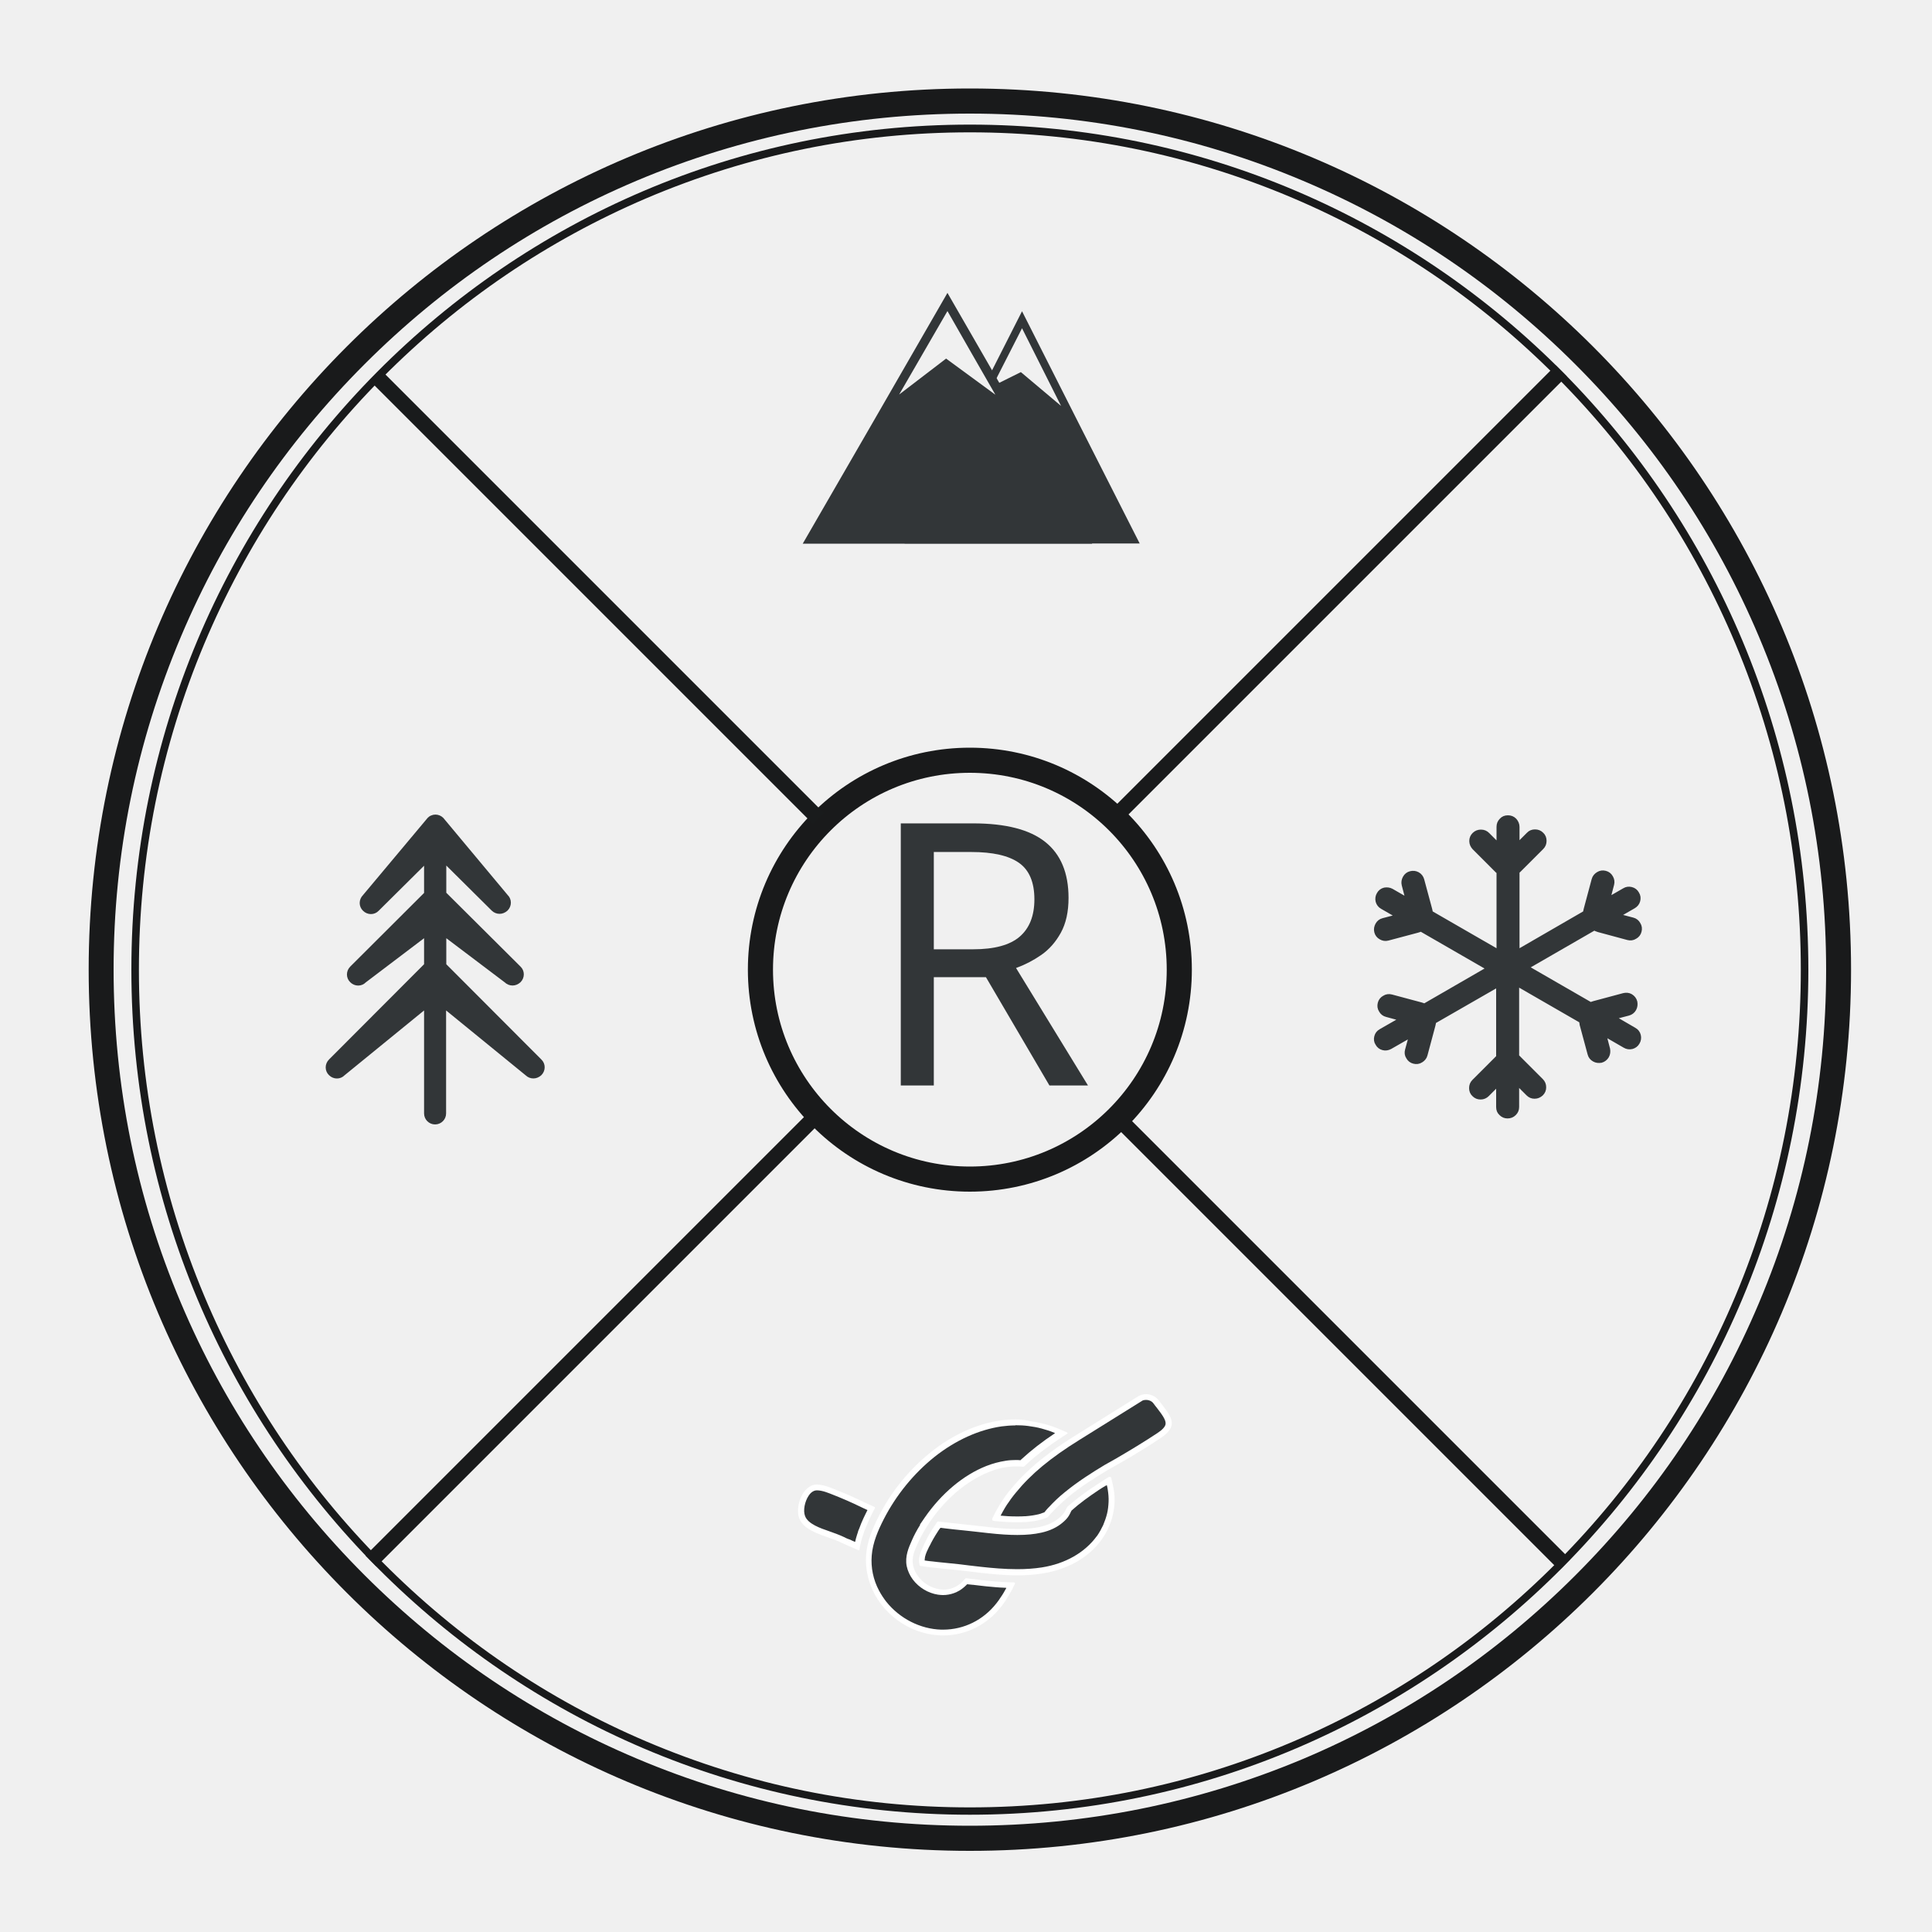
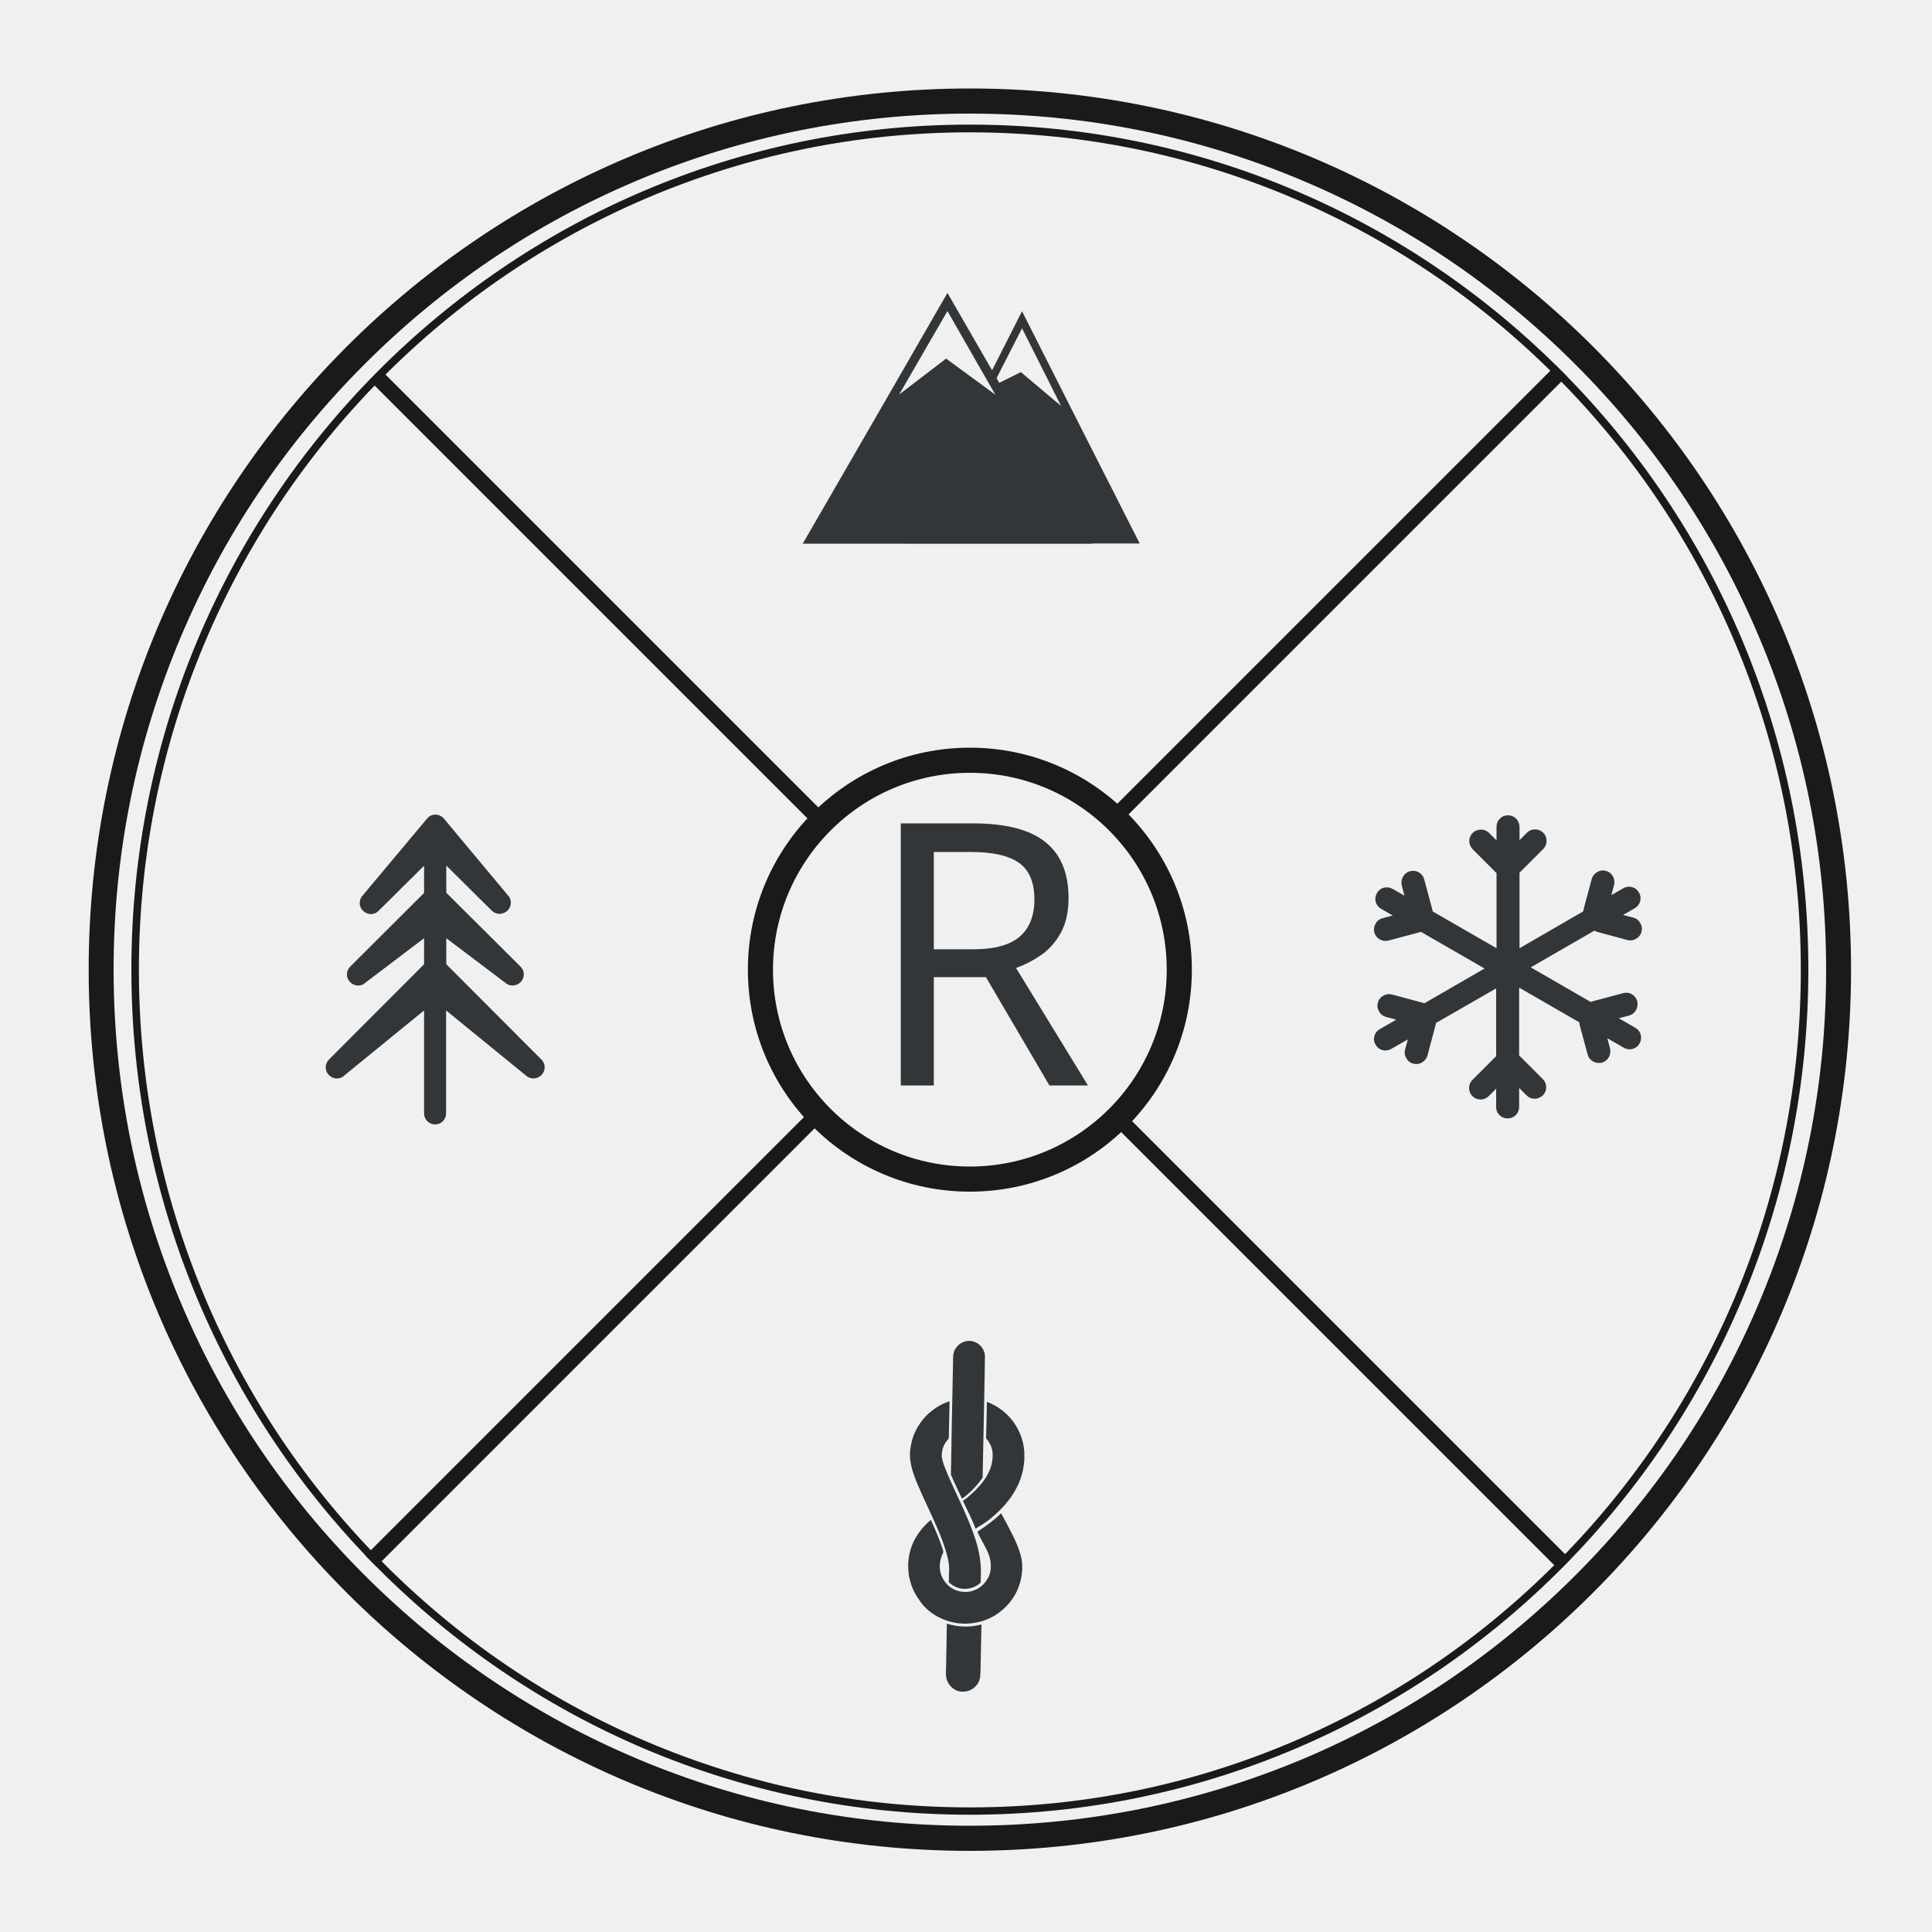
- <svg xmlns="http://www.w3.org/2000/svg" version="1.1" id="Layer_1" x="0px" y="0px" viewBox="450 -450 1000 1000" style="enable-background:new 450 -450 1000 1000;" xml:space="preserve">
+ <svg xmlns="http://www.w3.org/2000/svg" version="1.1" id="Layer_1" x="0px" y="0px" viewBox="0 0 1000 1000" style="enable-background:new 0 0 1000 1000;" xml:space="preserve">
  <style type="text/css">
	.st0{display:none;}
	.st1{display:inline;fill:#00AEEF;}
	.st2{fill:#191A1B;}
	.st3{fill:none;stroke:#191A1B;stroke-width:13;stroke-miterlimit:10;}
	.st4{fill:none;stroke:#191B1C;stroke-width:8;stroke-miterlimit:10;}
	.st5{fill:none;stroke:#191A1B;stroke-width:8;stroke-miterlimit:10;}
	.st6{fill:#323638;}
	.st7{fill:#323638;stroke:#323638;stroke-width:3;stroke-miterlimit:10;}
	.st8{fill:#323638;stroke:#323638;stroke-width:2;stroke-miterlimit:10;}
	.st9{font-family:'IndieFlower';}
	.st10{font-size:190px;}
- 	.st11{fill:#FFFFFF;}
</style>
  <g id="color" class="st0">
-     <path class="st1" d="M952-381.2c58.5,0,115.2,11.4,168.6,34c51.6,21.8,97.9,53,137.7,92.8c39.8,39.8,71,86.1,92.8,137.7   c22.6,53.4,34,110.1,34,168.6s-11.4,115.2-34,168.6c-21.8,51.6-53,97.9-92.8,137.7c-39.8,39.8-86.1,71-137.7,92.8   c-53.4,22.6-110.1,34-168.6,34c-58.5,0-115.2-11.4-168.6-34c-51.6-21.8-97.9-53-137.7-92.8c-39.8-39.8-71-86.1-92.8-137.7   c-22.6-53.4-34-110.1-34-168.6s11.4-115.2,34-168.6c21.8-51.6,53-97.9,92.8-137.7c39.8-39.8,86.1-71,137.7-92.8   C836.8-369.8,893.6-381.2,952-381.2 M952-404.2c-251.9,0-456.1,204.2-456.1,456.1S700.1,508,952,508s456.1-204.2,456.1-456.1   S1204-404.2,952-404.2L952-404.2z" />
+     <path class="st1" d="M502,68.8c58.5,0,115.2,11.4,168.6,34c51.6,21.8,97.9,53,137.7,92.8c39.8,39.8,71,86.1,92.8,137.7   c22.6,53.4,34,110.1,34,168.6s-11.4,115.2-34,168.6c-21.8,51.6-53,97.9-92.8,137.7c-39.8,39.8-86.1,71-137.7,92.8   c-53.4,22.6-110.1,34-168.6,34s-115.2-11.4-168.6-34c-51.6-21.8-97.9-53-137.7-92.8c-39.8-39.8-71-86.1-92.8-137.7   c-22.6-53.4-34-110.1-34-168.6s11.4-115.2,34-168.6c21.8-51.6,53-97.9,92.8-137.7c39.8-39.8,86.1-71,137.7-92.8   C386.8,80.2,443.6,68.8,502,68.8 M502,45.8C250.1,45.8,45.9,250,45.9,501.9S250.1,958,502,958s456.1-204.2,456.1-456.1   S754,45.8,502,45.8L502,45.8z" />
  </g>
  <g>
-     <path class="st2" d="M952-381.5c58,0,114.3,11.5,167.4,34.1c51.2,21.8,97.2,53.1,136.7,92.9s70.5,86.1,92.2,137.8   c22.4,53.4,33.8,110.2,33.8,168.7s-11.4,115.3-33.8,168.7c-21.7,51.6-52.7,98-92.2,137.8s-85.5,71-136.7,92.9   c-53,22.6-109.3,34.1-167.4,34.1c-58.1,0-114.3-11.5-167.4-34.1c-51.2-21.8-97.2-53.1-136.7-92.9c-39.5-39.8-70.5-86.1-92.2-137.8   c-22.4-53.4-33.8-110.2-33.8-168.7s11.4-115.3,33.8-168.7c21.7-51.6,52.7-98,92.2-137.8s85.5-71,136.7-92.9   C837.7-370,894-381.5,952-381.5 M952-385.5c-239.7,0-434,195.8-434,437.4s194.3,437.4,434,437.4s434-195.8,434-437.4   S1191.7-385.5,952-385.5L952-385.5z" />
+     <path class="st2" d="M502,68.5c58,0,114.3,11.5,167.4,34.1c51.2,21.8,97.2,53.1,136.7,92.9c39.5,39.8,70.5,86.1,92.2,137.8   c22.4,53.4,33.8,110.2,33.8,168.7c0,58.5-11.4,115.3-33.8,168.7c-21.7,51.6-52.7,98-92.2,137.8c-39.5,39.8-85.5,71-136.7,92.9   c-53,22.6-109.3,34.1-167.4,34.1s-114.3-11.5-167.4-34.1c-51.2-21.8-97.2-53.1-136.7-92.9c-39.5-39.8-70.5-86.1-92.2-137.8   c-22.4-53.4-33.8-110.2-33.8-168.7c0-58.5,11.4-115.3,33.8-168.7c21.7-51.6,52.7-98,92.2-137.8c39.5-39.8,85.5-71,136.7-92.9   C387.7,80,444,68.5,502,68.5 M502,64.5c-239.7,0-434,195.8-434,437.4s194.3,437.4,434,437.4s434-195.8,434-437.4   S741.7,64.5,502,64.5L502,64.5z" />
  </g>
-   <circle class="st3" cx="952" cy="51.9" r="108.4" />
-   <line class="st4" x1="645.8" y1="-254.2" x2="873.5" y2="-26.5" />
-   <line class="st5" x1="1258.1" y1="-258.1" x2="1028.3" y2="-28.3" />
-   <line class="st5" x1="642" y1="358" x2="871.1" y2="128.9" />
-   <line class="st5" x1="1259.9" y1="359.9" x2="1028.9" y2="128.9" />
+   <circle class="st3" cx="502" cy="501.9" r="108.4" />
+   <line class="st4" x1="195.8" y1="195.8" x2="423.5" y2="423.5" />
+   <line class="st5" x1="808.1" y1="191.9" x2="578.3" y2="421.7" />
+   <line class="st5" x1="192" y1="808" x2="421.1" y2="578.9" />
+   <line class="st5" x1="809.9" y1="809.9" x2="578.9" y2="578.9" />
  <g>
    <g>
      <g>
-         <path class="st6" d="M1009.4-228.8L979-288.9l-17.6,34.7l5.4,10.4l-8-5.2l-10.2,20.2l-30.4,60.1H979h60.9L1009.4-228.8z      M978.4-257.4l-14.7,7.3l5.1-10l10.2-20l10.1,20.1l10.1,20.1L978.4-257.4z" />
+         <path class="st6" d="M559.4,221.2L529,161.1l-17.6,34.7l5.4,10.4l-8-5.2l-10.2,20.2l-30.4,60.1H529h60.9L559.4,221.2z      M528.4,192.6l-14.7,7.3l5.1-10l10.2-20l10.1,20.1l10.1,20.1L528.4,192.6z" />
      </g>
    </g>
    <g>
      <g>
-         <path class="st6" d="M977.8-233.5l-37.4-64.9L903-233.5l-37.5,64.9h74.9h74.9L977.8-233.5z M939.7-264.4l-24.3,18.6l12.5-21.6     l12.5-21.6l12.4,21.7l12.4,21.6L939.7-264.4z" />
+         <path class="st6" d="M527.8,216.5l-37.4-64.9L453,216.5l-37.5,64.9h74.9h74.9L527.8,216.5z M489.7,185.6l-24.3,18.6l12.5-21.6     l12.5-21.6l12.4,21.7l12.4,21.6L489.7,185.6z" />
      </g>
    </g>
  </g>
-   <path class="st7" d="M1277.5,31l15.2,4.1c1.2,0.3,2.3,0.2,3.4-0.5c1.1-0.6,1.8-1.5,2.1-2.7c0.3-1.2,0.2-2.3-0.5-3.4  c-0.6-1.1-1.5-1.8-2.7-2.1l-8.8-2.3l9.2-5.3c1-0.6,1.8-1.5,2.1-2.7s0.2-2.3-0.5-3.4c-0.6-1.1-1.5-1.8-2.7-2.1  c-1.2-0.3-2.3-0.2-3.4,0.5l-9.2,5.3l2.3-8.8c0.3-1.1,0.1-2.3-0.5-3.3c-0.6-1.1-1.5-1.8-2.7-2.1c-1.2-0.3-2.3-0.2-3.4,0.5  c-1,0.6-1.8,1.5-2.1,2.7l-4.1,15.3c-0.2,0.7-0.3,1.4-0.4,2L1235,43.4V1c0.5-0.4,1-0.9,1.5-1.4l11.2-11.2c0.9-0.9,1.3-1.9,1.3-3.2  c0-1.2-0.4-2.3-1.3-3.1c-0.9-0.9-1.9-1.3-3.2-1.3c-1.2,0-2.3,0.4-3.1,1.3l-6.4,6.4V-22c0-1.2-0.5-2.3-1.3-3.2  c-0.9-0.9-1.9-1.3-3.2-1.3c-1.3,0-2.3,0.4-3.1,1.3c-0.9,0.9-1.3,1.9-1.3,3.2v10.6l-6.4-6.4c-0.9-0.9-1.9-1.3-3.2-1.3  c-1.2,0-2.3,0.4-3.2,1.3s-1.3,1.9-1.3,3.1c0,1.3,0.5,2.3,1.3,3.2l11.2,11.2c0.5,0.6,1,1,1.6,1.4v42.3l-35.9-20.7  c-0.1-0.6-0.2-1.3-0.4-2l-4.1-15.2c-0.3-1.1-1-2.1-2.1-2.7c-1.1-0.6-2.2-0.7-3.4-0.4c-1.2,0.3-2.1,1-2.7,2.1s-0.8,2.2-0.5,3.4  l2.3,8.8l-9.2-5.3c-1.1-0.6-2.2-0.7-3.4-0.5c-1.2,0.3-2.1,1-2.7,2.1c-0.6,1-0.8,2.2-0.5,3.4c0.3,1.1,1,2.1,2.1,2.7l9.2,5.3l-8.8,2.3  c-1.2,0.3-2.1,1-2.7,2.1c-0.6,1.1-0.8,2.2-0.5,3.4c0.3,1.2,1,2.1,2.1,2.7c1,0.6,2.2,0.8,3.3,0.5l15.4-4.1c0.7-0.2,1.3-0.4,1.9-0.7  l35.9,20.7L1187.3,71c-0.6-0.3-1.2-0.5-1.9-0.7l-15.3-4.1c-1.2-0.3-2.3-0.2-3.4,0.5c-1.1,0.6-1.8,1.5-2.1,2.7s-0.2,2.3,0.5,3.4  c0.6,1.1,1.5,1.8,2.7,2.1l8.8,2.4l-11.7,6.7c-1.1,0.6-1.8,1.5-2.1,2.7c-0.3,1.1-0.2,2.3,0.5,3.3c0.6,1.1,1.5,1.8,2.7,2.1  c1.1,0.3,2.3,0.1,3.4-0.5l11.7-6.7l-2.4,8.8c-0.3,1.1-0.2,2.3,0.5,3.3c0.6,1.1,1.5,1.8,2.7,2.1s2.3,0.2,3.4-0.5  c1-0.6,1.8-1.5,2.1-2.7l4.1-15.3c0.2-0.7,0.3-1.4,0.3-2l34.1-19.6v38.4c-0.5,0.4-1,0.8-1.5,1.4l-11.2,11.2c-0.9,0.9-1.3,1.9-1.3,3.2  c0,1.2,0.4,2.3,1.3,3.1c0.9,0.9,1.9,1.3,3.2,1.3c1.2,0,2.3-0.5,3.1-1.3l6.4-6.4V123c0,1.3,0.4,2.3,1.3,3.1c0.9,0.9,1.9,1.3,3.1,1.3  s2.3-0.4,3.2-1.3c0.9-0.9,1.3-1.9,1.3-3.1v-13.5l6.4,6.4c0.9,0.9,1.9,1.3,3.1,1.3c1.3,0,2.3-0.5,3.2-1.3c0.9-0.9,1.3-1.9,1.3-3.1  c0-1.3-0.4-2.3-1.3-3.2l-11.2-11.2c-0.5-0.6-1-1-1.5-1.4V58.6l34,19.6c0.1,0.6,0.2,1.3,0.3,1.9v0.1l4.1,15.2c0.3,1.2,1,2.1,2.1,2.7  c1,0.6,2.2,0.7,3.4,0.5c1.1-0.3,2.1-1.1,2.7-2.1c0.6-1.1,0.7-2.2,0.5-3.4l-2.3-8.8l11.6,6.7c1,0.6,2.2,0.8,3.4,0.5  c1.1-0.3,2.1-1,2.7-2.1c0.6-1,0.8-2.2,0.5-3.4s-1-2.1-2.1-2.7l-11.7-6.8l8.8-2.3c1.1-0.3,2.1-1,2.7-2.1c0.6-1.1,0.7-2.2,0.5-3.4  c-0.3-1.2-1-2.1-2.1-2.8c-1-0.6-2.2-0.7-3.4-0.4l-15.3,4.1c-0.7,0.2-1.3,0.4-1.9,0.7l-34-19.6l35.9-20.7  C1276.1,30.5,1276.7,30.8,1277.5,31z" />
-   <path class="st8" d="M711.9,57.7c0.9,0.9,2.1,1.4,3.4,1.4c1.2,0,2.4-0.5,3.4-1.4c1.9-1.9,1.9-4.9,0-6.7L680,12.5V-4.4l25.2,25  c0.9,0.9,2.1,1.4,3.4,1.4c1.2,0,2.4-0.5,3.4-1.4c1.9-1.9,1.9-4.9,0-6.7L678.7-26c-0.4-0.4-1-0.8-1.5-1c-1.2-0.5-2.5-0.5-3.6,0  c-0.6,0.2-1.1,0.6-1.5,1l-33.5,40c-1.9,1.9-1.9,4.9,0,6.7c1.9,1.9,4.9,1.9,6.7,0l25.2-25v16.9L632,51c-1.9,1.9-1.9,4.9,0,6.7  c1.9,1.9,4.9,1.9,6.7,0l31.8-24.1v15.9L621,99.1c-1.9,1.9-1.9,4.9,0,6.7c1.9,1.9,4.9,1.9,6.7,0l42.8-34.9v55.4  c0,2.6,2.1,4.7,4.7,4.7c2.6,0,4.7-2.1,4.7-4.7V70.9l42.8,34.9c0.9,0.9,2.1,1.4,3.4,1.4c1.2,0,2.4-0.5,3.4-1.4c1.9-1.9,1.9-4.9,0-6.7  L680,49.5V33.6L711.9,57.7z" />
-   <g>
-     <path class="st2" d="M952-391.2c59.8,0,117.9,11.7,172.5,34.8c52.8,22.3,100.2,54.3,140.9,95s72.7,88.1,95,140.9   c23.1,54.6,34.8,112.7,34.8,172.5s-11.7,117.9-34.8,172.5c-22.3,52.8-54.3,100.2-95,140.9s-88.1,72.7-140.9,95   C1069.9,483.3,1011.9,495,952,495s-117.9-11.7-172.5-34.8c-52.8-22.3-100.2-54.3-140.9-95c-40.7-40.7-72.7-88.1-95-140.9   c-23.1-54.6-34.8-112.7-34.8-172.5S520.6-66,543.7-120.6c22.3-52.8,54.3-100.2,95-140.9s88.1-72.7,140.9-95   C834.2-379.5,892.2-391.2,952-391.2 M952-404.2c-251.9,0-456.1,204.2-456.1,456.1S700.1,508,952,508s456.1-204.2,456.1-456.1   S1204-404.2,952-404.2L952-404.2z" />
-   </g>
-   <text transform="matrix(1 0 0 1 897.8077 111.8374)" class="st6 st9 st10">R</text>
+   <path class="st7" d="M827.5,481l15.2,4.1c1.2,0.3,2.3,0.2,3.4-0.5c1.1-0.6,1.8-1.5,2.1-2.7c0.3-1.2,0.2-2.3-0.5-3.4  c-0.6-1.1-1.5-1.8-2.7-2.1l-8.8-2.3l9.2-5.3c1-0.6,1.8-1.5,2.1-2.7c0.3-1.2,0.2-2.3-0.5-3.4c-0.6-1.1-1.5-1.8-2.7-2.1  c-1.2-0.3-2.3-0.2-3.4,0.5l-9.2,5.3l2.3-8.8c0.3-1.1,0.1-2.3-0.5-3.3c-0.6-1.1-1.5-1.8-2.7-2.1c-1.2-0.3-2.3-0.2-3.4,0.5  c-1,0.6-1.8,1.5-2.1,2.7l-4.1,15.3c-0.2,0.7-0.3,1.4-0.4,2l-35.8,20.7V451c0.5-0.4,1-0.9,1.5-1.4l11.2-11.2c0.9-0.9,1.3-1.9,1.3-3.2  c0-1.2-0.4-2.3-1.3-3.1c-0.9-0.9-1.9-1.3-3.2-1.3c-1.2,0-2.3,0.4-3.1,1.3l-6.4,6.4V428c0-1.2-0.5-2.3-1.3-3.2  c-0.9-0.9-1.9-1.3-3.2-1.3c-1.3,0-2.3,0.4-3.1,1.3c-0.9,0.9-1.3,1.9-1.3,3.2v10.6l-6.4-6.4c-0.9-0.9-1.9-1.3-3.2-1.3  c-1.2,0-2.3,0.4-3.2,1.3c-0.9,0.9-1.3,1.9-1.3,3.1c0,1.3,0.5,2.3,1.3,3.2l11.2,11.2c0.5,0.6,1,1,1.6,1.4v42.3l-35.9-20.7  c-0.1-0.6-0.2-1.3-0.4-2l-4.1-15.2c-0.3-1.1-1-2.1-2.1-2.7c-1.1-0.6-2.2-0.7-3.4-0.4c-1.2,0.3-2.1,1-2.7,2.1  c-0.6,1.1-0.8,2.2-0.5,3.4l2.3,8.8l-9.2-5.3c-1.1-0.6-2.2-0.7-3.4-0.5c-1.2,0.3-2.1,1-2.7,2.1c-0.6,1-0.8,2.2-0.5,3.4  c0.3,1.1,1,2.1,2.1,2.7l9.2,5.3l-8.8,2.3c-1.2,0.3-2.1,1-2.7,2.1c-0.6,1.1-0.8,2.2-0.5,3.4c0.3,1.2,1,2.1,2.1,2.7  c1,0.6,2.2,0.8,3.3,0.5l15.4-4.1c0.7-0.2,1.3-0.4,1.9-0.7l35.9,20.7l-34.1,19.7c-0.6-0.3-1.2-0.5-1.9-0.7l-15.3-4.1  c-1.2-0.3-2.3-0.2-3.4,0.5c-1.1,0.6-1.8,1.5-2.1,2.7c-0.3,1.2-0.2,2.3,0.5,3.4c0.6,1.1,1.5,1.8,2.7,2.1l8.8,2.4l-11.7,6.7  c-1.1,0.6-1.8,1.5-2.1,2.7c-0.3,1.1-0.2,2.3,0.5,3.3c0.6,1.1,1.5,1.8,2.7,2.1c1.1,0.3,2.3,0.1,3.4-0.5l11.7-6.7l-2.4,8.8  c-0.3,1.1-0.2,2.3,0.5,3.3c0.6,1.1,1.5,1.8,2.7,2.1c1.2,0.3,2.3,0.2,3.4-0.5c1-0.6,1.8-1.5,2.1-2.7l4.1-15.3c0.2-0.7,0.3-1.4,0.3-2  l34.1-19.6v38.4c-0.5,0.4-1,0.8-1.5,1.4l-11.2,11.2c-0.9,0.9-1.3,1.9-1.3,3.2c0,1.2,0.4,2.3,1.3,3.1c0.9,0.9,1.9,1.3,3.2,1.3  c1.2,0,2.3-0.5,3.1-1.3l6.4-6.4V573c0,1.3,0.4,2.3,1.3,3.1c0.9,0.9,1.9,1.3,3.1,1.3c1.2,0,2.3-0.4,3.2-1.3c0.9-0.9,1.3-1.9,1.3-3.1  v-13.5l6.4,6.4c0.9,0.9,1.9,1.3,3.1,1.3c1.3,0,2.3-0.5,3.2-1.3c0.9-0.9,1.3-1.9,1.3-3.1c0-1.3-0.4-2.3-1.3-3.2l-11.2-11.2  c-0.5-0.6-1-1-1.5-1.4v-38.4l34,19.6c0.1,0.6,0.2,1.3,0.3,1.9v0.1l4.1,15.2c0.3,1.2,1,2.1,2.1,2.7c1,0.6,2.2,0.7,3.4,0.5  c1.1-0.3,2.1-1.1,2.7-2.1c0.6-1.1,0.7-2.2,0.5-3.4l-2.3-8.8l11.6,6.7c1,0.6,2.2,0.8,3.4,0.5c1.1-0.3,2.1-1,2.7-2.1  c0.6-1,0.8-2.2,0.5-3.4c-0.3-1.2-1-2.1-2.1-2.7l-11.7-6.8l8.8-2.3c1.1-0.3,2.1-1,2.7-2.1c0.6-1.1,0.7-2.2,0.5-3.4  c-0.3-1.2-1-2.1-2.1-2.8c-1-0.6-2.2-0.7-3.4-0.4l-15.3,4.1c-0.7,0.2-1.3,0.4-1.9,0.7l-34-19.6l35.9-20.7  C826.1,480.5,826.7,480.8,827.5,481z" />
  <g>
    <g>
-       <path class="st6" d="M976.5,363.8c-6.7,0-13.2-0.6-18.7-1.3c-2-0.2-4.1-0.5-6.1-0.7c-3.1-0.4-6.3-0.8-9.5-1.1    c-2.3-0.2-4.7-0.5-7-0.7c-1.5-0.2-3-0.3-4.5-0.5c-0.8-0.1-1.5-0.2-2.3-0.3l-1.1-0.1c0,0,0-0.3,0-0.3c-0.1-0.3-0.1-0.7-0.1-1.1    c0-0.7,0.1-1.4,0.3-2.2c0.4-1.9,1.3-3.7,2.2-5.5l0.3-0.5c1.2-2.5,2.6-5,4.2-7.4c0.4-0.7,0.9-1.4,1.4-2c0.1-0.2,0.2-0.3,0.3-0.5    c0.1-0.1,0.2-0.2,0.2-0.4l0-0.1c0,0,3.5,0.4,3.5,0.4c3.1,0.3,6.1,0.7,9.2,1l12.7,1.4c6.3,0.7,11,1,15.2,1c4.7,0,8.6-0.4,12-1.2    c4.2-0.9,7.7-2.6,10.4-4.9c1.2-1,2.2-2,3-3.2c0.4-0.5,0.6-1.1,0.9-1.6c0.2-0.5,0.5-1.1,0.8-1.4c2-1.8,4.2-3.6,6.7-5.4    c2.3-1.7,4.8-3.4,7.5-5.2c1.2-0.8,2.5-1.6,3.7-2.4c0.3-0.2,0.6-0.4,1-0.6c0.3-0.2,0.7-0.5,1-0.7c0.1,0,0.2-0.1,0.3-0.2    c0.4,1.5,0.8,3.1,1,4.7c0.4,2.1,0.5,4.3,0.4,6.5c-0.1,2.2-0.4,4.3-0.9,6.4c-0.5,2.1-1.2,4.2-2.1,6.2c-0.9,2-2,3.9-3.3,5.7    l-0.2,0.3c-6.4,8.9-16.9,14.9-29.5,16.9C985.4,363.5,981.2,363.8,976.5,363.8C976.5,363.8,976.5,363.8,976.5,363.8z" />
-       <path class="st11" d="M1022.9,318.7c0.2,0.8,0.4,1.7,0.5,2.5c0.3,2,0.5,4.1,0.4,6.2c-0.1,2-0.3,4.1-0.8,6.1c-0.5,2-1.2,4-2,5.9    c-0.9,1.9-1.9,3.7-3.1,5.5l-0.1,0.1l-0.1,0.1c-6.2,8.5-16.3,14.3-28.5,16.2c-3.9,0.6-8.1,0.9-12.7,0.9c-6.6,0-13.1-0.6-18.6-1.2    c-2-0.2-4.1-0.5-6.1-0.7c-3.1-0.4-6.3-0.8-9.5-1.1l-0.1,0c-2.3-0.2-4.6-0.5-6.9-0.7c-1.8-0.2-3.2-0.4-4.5-0.5    c-0.7-0.1-1.5-0.2-2.2-0.3c0,0,0,0,0,0c0-0.6,0.1-1.2,0.2-1.9c0.4-1.7,1.2-3.4,2.1-5.2l0.3-0.5c1.2-2.5,2.6-4.9,4.1-7.2    c0.4-0.7,0.9-1.4,1.4-2c0,0,0.1-0.1,0.1-0.1c0,0,0.1,0,0.1,0l0.1,0c0.8,0.1,1.5,0.2,2.3,0.3c3.1,0.4,6.2,0.7,9.2,1    c1.6,0.2,3.1,0.3,4.7,0.5c1.5,0.2,3,0.3,4.5,0.5c1.2,0.1,2.3,0.3,3.5,0.4c6.3,0.7,11.1,1,15.4,1c4.8,0,8.8-0.4,12.4-1.2    c4.5-1,8.2-2.8,11-5.2c1.3-1.1,2.4-2.2,3.2-3.5c0.4-0.6,0.7-1.3,1-1.9c0.1-0.3,0.4-0.8,0.5-0.9c2-1.8,4.1-3.5,6.5-5.3    c2.3-1.7,4.7-3.4,7.4-5.2c1-0.7,2.2-1.4,3.7-2.3C1022.6,318.9,1022.8,318.8,1022.9,318.7 M1024.4,314.4c-0.5,0-1.2,0.5-1.5,0.7    c-0.7,0.4-1.3,0.9-2,1.3c-1.3,0.8-2.5,1.6-3.7,2.4c-2.6,1.7-5.1,3.4-7.6,5.3c-2.3,1.7-4.6,3.6-6.8,5.5c-0.8,0.7-1.2,2.3-1.9,3.2    c-0.8,1.1-1.7,2.1-2.7,2.9c-2.8,2.4-6.3,3.8-9.8,4.6c-3.6,0.8-7.5,1.1-11.7,1.1c-4.9,0-10-0.4-15.1-1c-1.2-0.1-2.3-0.3-3.5-0.4    c-3.1-0.3-6.2-0.7-9.2-1c-3.1-0.3-6.1-0.7-9.2-1c-0.8-0.1-1.5-0.2-2.3-0.3c-0.4,0-0.8-0.1-1.2-0.1c-0.2,0-0.4-0.1-0.6-0.1    c0,0-0.1,0-0.1,0c-0.3,0.1-0.6,0.5-0.8,0.8c-0.2,0.3-0.3,0.6-0.5,0.8c-0.5,0.7-0.9,1.4-1.4,2.1c-1.6,2.4-3,5-4.2,7.6    c-1,2.1-2,4.1-2.6,6.4c-0.2,0.8-0.3,1.7-0.3,2.6c0,0.4,0,0.9,0.1,1.3c0.1,0.4,0.1,1,0.4,1.3c0.2,0.2,0.6,0.2,0.9,0.2    c0.4,0.1,0.8,0.1,1.1,0.2c0.8,0.1,1.5,0.2,2.3,0.3c1.5,0.2,3,0.4,4.6,0.5c2.3,0.3,4.7,0.5,7,0.7c5.2,0.5,10.4,1.2,15.6,1.8    c6.3,0.7,12.6,1.3,18.9,1.3c4.4,0,8.8-0.3,13.1-1c11.9-1.9,23.3-7.5,30.5-17.5c0.1-0.1,0.1-0.2,0.2-0.3c1.3-1.9,2.5-3.9,3.4-6    c0.9-2.1,1.7-4.2,2.2-6.5c0.5-2.2,0.8-4.5,0.9-6.7c0.1-2.3-0.1-4.6-0.5-6.8c-0.3-1.7-0.7-3.4-1.1-5.1c-0.1-0.4-0.2-0.9-0.6-1.1    C1024.5,314.5,1024.4,314.4,1024.4,314.4L1024.4,314.4z" />
-     </g>
-     <g>
-       <path class="st6" d="M938.1,394.9c-0.3,0-0.6,0-0.9,0c-11.3-0.3-22.4-5.9-29.7-15c-1.5-1.9-2.8-3.9-3.9-5.9    c-3.1-5.9-4.5-12.4-4-18.9c0.5-7.1,3.5-13.8,6.4-19.4c6.5-12.7,15.7-24.1,26.8-32.9c11.1-8.8,23.3-14.3,35.3-16    c2.4-0.3,4.8-0.5,7.2-0.5l0.3,0c2.3,0,4.6,0.1,6.8,0.4c2.4,0.3,4.7,0.7,7,1.3c2.3,0.6,4.6,1.4,6.8,2.3c1,0.4,2,0.8,3,1.3    c-0.4,0.3-0.8,0.5-1.2,0.8c-7.2,4.7-13.2,9.4-18.4,14.1c-0.1,0.1-0.3,0.3-0.4,0.4c-0.1,0.1-0.3,0.3-0.4,0.4c-0.1,0-0.1,0-0.2,0    c-0.1,0-0.2,0-0.3,0c-0.8-0.1-1.7-0.1-2.5-0.1c-1.6,0-3.3,0.1-5,0.4c-3.2,0.4-6.4,1.3-9.7,2.6c-11.7,4.6-22.7,13.9-31.1,26.1    l-1.3,1.9l0.1,0c-2.1,3.2-4,6.6-5.5,9.9c-1.9,4.1-3.4,7.9-2.5,12.2c0.4,2.2,1.5,4.4,3,6.4c2.9,3.9,7.3,6.5,12,7.2    c0.8,0.1,1.6,0.2,2.3,0.2c3.6,0,7.1-1.3,9.9-3.6c0.6-0.5,1.1-1,1.7-1.6c0.1-0.1,0.2-0.2,0.3-0.4c0,0,0.1-0.1,0.1-0.1    c0.1,0,0.4,0.1,0.4,0.1l3.4,0.4c2.3,0.3,4.6,0.5,6.9,0.8c3.3,0.3,6.2,0.6,9,0.7c0.9,0,1.9,0.1,2.8,0.1c0.2,0,0.5,0,0.7,0l0,0    c-0.2,0.5-0.5,1-0.7,1.5c-1.1,2.1-2.2,3.9-3.3,5.6c-0.7,1.1-1.5,2.2-2.2,3.1C959.9,389.7,949.4,394.9,938.1,394.9    C938.1,394.9,938.1,394.9,938.1,394.9z" />
-       <path class="st11" d="M975.7,287.7c2.2,0,4.4,0.1,6.6,0.4c2.3,0.3,4.6,0.7,6.8,1.3c2.2,0.6,4.5,1.3,6.6,2.2    c0.1,0.1,0.3,0.1,0.4,0.2c-6.8,4.5-12.5,9-17.5,13.6c-0.1,0.1-0.2,0.2-0.4,0.4c-0.8-0.1-1.7-0.1-2.5-0.1c-1.7,0-3.5,0.1-5.2,0.4    c-3.3,0.5-6.7,1.4-10,2.7c-11.9,4.7-23.2,14.2-31.8,26.6l-2.6,3.8l0.2,0c-1.7,2.7-3.2,5.5-4.4,8.3c-1.5,3.4-3.6,8-2.6,13.1    c0.5,2.4,1.6,4.9,3.2,7c3.2,4.2,7.9,7,13,7.8c0.9,0.1,1.7,0.2,2.6,0.2c3.9,0,7.8-1.4,10.8-4c0.6-0.5,1.1-1,1.7-1.6    c1,0.1,1.9,0.2,2.9,0.3l0.2,0c2.7,0.3,4.8,0.6,6.9,0.8c3.3,0.3,6.2,0.6,9.1,0.7c0.4,0,0.8,0,1.2,0.1c-1,1.8-1.9,3.4-2.9,4.8    c-0.7,1.1-1.4,2.1-2.2,3.1c-6.8,8.7-16.8,13.7-27.7,13.7c-0.3,0-0.6,0-0.9,0c-10.8-0.3-21.5-5.7-28.5-14.5    c-1.4-1.8-2.7-3.8-3.7-5.7c-3-5.6-4.3-11.9-3.8-18.1c0.5-6.8,3.4-13.3,6.2-18.8c6.4-12.5,15.5-23.7,26.4-32.4    c10.9-8.6,22.9-14,34.6-15.7c2.3-0.3,4.7-0.5,7-0.5L975.7,287.7 M975.7,284.7c-0.1,0-0.2,0-0.3,0c-2.5,0-4.9,0.2-7.4,0.5    c-13.3,1.9-25.6,8-36,16.3c-11.3,9-20.7,20.5-27.2,33.4c-3.2,6.3-6,12.9-6.5,20c-0.5,6.8,1,13.7,4.2,19.8c1.1,2.2,2.5,4.2,4,6.2    c7.4,9.3,18.8,15.3,30.8,15.6c0.3,0,0.6,0,0.9,0c11.8,0,22.8-5.6,30-14.9c0.8-1,1.6-2.1,2.3-3.2c1.2-1.8,2.3-3.8,3.4-5.7    c0.3-0.6,0.6-1.2,0.9-1.9c0.2-0.3,0.3-0.6,0.5-0.9c0.1-0.2,0.1-0.5-0.1-0.7c-0.3-0.2-0.8-0.2-1.1-0.2c-0.5,0-0.9,0-1.4,0    c-0.9,0-1.9-0.1-2.8-0.1c-3-0.2-6-0.4-8.9-0.7c-2.3-0.2-4.6-0.5-6.8-0.8c-1.1-0.1-2.3-0.3-3.4-0.4c-0.2,0-0.5-0.1-0.7-0.1    c-0.1,0-0.3,0-0.4,0.1c0,0-0.1,0-0.1,0.1c-0.3,0.2-0.5,0.6-0.8,0.9c-0.5,0.5-1,1-1.5,1.5c-2.5,2.1-5.7,3.3-8.9,3.3    c-0.7,0-1.4-0.1-2.1-0.2c-4.4-0.7-8.4-3.1-11-6.6c-1.3-1.7-2.3-3.7-2.7-5.8c-0.8-4,0.7-7.7,2.4-11.3c1.8-4.1,4.1-7.9,6.6-11.6    c0,0,0,0,0,0c7.5-10.9,18.1-20.6,30.5-25.5c3-1.2,6.1-2.1,9.3-2.5c1.6-0.2,3.2-0.3,4.8-0.3c0.8,0,1.6,0,2.4,0.1    c0.2,0,0.5,0.1,0.8,0.1c0.2,0,0.4,0,0.6-0.1c0.4-0.3,0.8-0.8,1.2-1.1c5.6-5.2,11.8-9.7,18.2-14c0.6-0.4,1.2-0.8,1.9-1.2    c0.3-0.2,0.6-0.4,0.9-0.6c0.2-0.2,0.7-0.4,0.3-0.6c-0.5-0.3-1.1-0.6-1.7-0.8c-1.1-0.5-2.2-1-3.4-1.5c-2.3-0.9-4.6-1.7-7-2.3    c-2.4-0.6-4.8-1.1-7.2-1.4C980.4,284.9,978.1,284.7,975.7,284.7L975.7,284.7z" />
-     </g>
-     <g>
-       <path class="st6" d="M976.5,336.4c-1.6,0-3.2,0-4.9-0.1c-1.4-0.1-2.9-0.2-4.3-0.3l-0.6-0.1c-0.4,0-0.9-0.1-1.3-0.1    c0.1-0.2,0.2-0.5,0.3-0.7c0.1-0.2,0.2-0.4,0.3-0.6c0.5-1.1,1-2,1.6-2.9c0.7-1.3,1.4-2.5,2.2-3.6c0.4-0.6,0.8-1.2,1.2-1.7    c0,0,0.5-0.7,0.6-0.9l0.6-0.8c0.7-1,1.5-1.9,2.2-2.9c7.9-9.7,18.2-18.2,33.2-27.6c12.8-8,32.4-20.2,32.4-20.2    c1-0.6,2.1-0.9,3.3-0.9c2.1,0,4,0.9,5.1,2.5c0.6,0.8,1.1,1.5,1.7,2.2c2.8,3.6,5.2,6.8,4.8,9.5c-0.3,1.9-1.9,3.7-5,5.7    c-6.8,4.5-13.9,8.9-21.2,13l-6.2,3.5c-6,3.6-13.7,8.4-20.5,14c-2.9,2.4-5.6,4.9-8,7.4l-0.4,0.4c-0.5,0.5-1,1.1-1.4,1.6    c-0.1,0.2-0.3,0.3-0.4,0.5c-0.2,0.2-0.4,0.5-0.5,0.6c-0.9,0.4-1.9,0.8-3.1,1.1c-2.1,0.6-4.6,0.9-7.4,1.1c-0.2,0-0.6,0-0.6,0    C979,336.3,977.7,336.4,976.5,336.4z" />
-       <path class="st11" d="M1043.2,274.6c1.6,0,3.1,0.7,3.9,1.9c0.6,0.8,1.1,1.5,1.7,2.2c2.6,3.4,4.8,6.3,4.5,8.4    c-0.2,1.4-1.7,3-4.3,4.7c-6.8,4.5-13.9,8.8-21.1,13l-6.2,3.5l0,0l0,0c-6,3.6-13.8,8.5-20.6,14.1c-3,2.4-5.7,5-8.1,7.6l-0.4,0.4    c-0.5,0.5-1,1.1-1.4,1.6c-0.2,0.2-0.3,0.4-0.5,0.6c-0.1,0.1-0.1,0.2-0.2,0.2c-0.8,0.3-1.7,0.6-2.6,0.9c-2,0.5-4.4,0.9-7.1,1.1l0,0    l0,0c-0.1,0-0.3,0-0.4,0l-0.1,0c-1.1,0.1-2.3,0.1-3.6,0.1c-1.5,0-3.1,0-4.8-0.1c-1.3-0.1-2.7-0.2-4-0.3c0.4-0.8,0.8-1.5,1.2-2.2    c0.7-1.3,1.4-2.4,2.1-3.5c0.4-0.6,0.8-1.1,1.2-1.7c0,0,0.1-0.1,0.2-0.3c0.2-0.2,0.3-0.4,0.4-0.6l0.6-0.8c0.7-0.9,1.4-1.9,2.2-2.8    c7.8-9.6,17.9-18,32.9-27.3c12.8-8,32.4-20.2,32.4-20.2C1041.4,274.8,1042.3,274.6,1043.2,274.6 M1043.2,271.6    c-1.4,0-2.8,0.4-4,1.1c0,0-19.6,12.2-32.4,20.2c-12.4,7.7-24.3,16.5-33.6,27.9c-0.8,0.9-1.5,1.9-2.3,2.9c0,0,0,0,0,0    c-0.1,0-1.1,1.6-1.2,1.7c-0.4,0.6-0.8,1.2-1.2,1.8c-0.8,1.2-1.5,2.4-2.2,3.6c-0.6,1-1.1,2-1.6,3c-0.3,0.5-0.5,1.1-0.8,1.6    c-0.2,0.4-0.5,0.8-0.3,1.3c0.2,0.6,0.8,0.5,1.3,0.6c0.8,0,1.5,0.1,2.3,0.2c1.5,0.1,2.9,0.2,4.4,0.3c1.7,0.1,3.3,0.1,5,0.1    c1.2,0,2.5,0,3.7-0.1c0.2,0,0.4,0,0.6,0c2.6-0.2,5.2-0.5,7.7-1.2c1.1-0.3,2.2-0.7,3.3-1.1c0.6-0.3,1-1,1.5-1.5    c0.6-0.7,1.2-1.3,1.8-1.9c2.4-2.6,5.1-5,7.8-7.3c6.1-5.1,13-9.5,20.3-13.9l6.2-3.5c7.2-4.1,14.4-8.5,21.3-13.1    c10.3-6.8,4.6-11.9-1.1-19.6C1048,272.7,1045.6,271.6,1043.2,271.6L1043.2,271.6z" />
-     </g>
-     <g>
-       <path class="st6" d="M897.1,343.4C897.1,343.4,897.1,343.4,897.1,343.4C897.1,343.4,897.1,343.4,897.1,343.4    C897.1,343.4,897.1,343.4,897.1,343.4z" />
-       <path class="st11" d="M897.1,343.4C897.1,343.4,897.1,343.4,897.1,343.4C897.1,343.4,897.1,343.4,897.1,343.4    C897.1,343.4,897.1,343.4,897.1,343.4L897.1,343.4z" />
-     </g>
-     <g>
-       <path class="st6" d="M893.6,350.3c-1.1-0.5-2.2-1-3.3-1.4l-0.6-0.3c-0.4-0.2-0.8-0.4-1.3-0.5c-0.8-0.3-1.6-0.6-2.3-1    c-2.2-1.1-4.5-1.9-6.4-2.5l-1.1-0.4c-5-1.7-11.7-4.1-13.5-8.8c-1.2-3.2-0.3-8.5,2.1-12c1.1-1.6,3-3.5,5.6-3.5l0.2,0    c3.1,0.1,6.2,1.4,9.2,2.7c0.8,0.3,1.6,0.7,2.4,1c2.8,1.1,5.4,2.3,7.9,3.5l2,1c1.9,0.9,4,1.9,6,2.8c0.1,0.1,0.2,0.1,0.4,0.2    c-0.3,0.5-0.6,1.1-0.9,1.6c-0.7,1.3-1.3,2.7-1.9,4c-0.8,1.8-1.6,3.6-2.2,5.3c-0.1,0.3-0.2,0.6-0.3,0.9c-0.1,0.3-0.2,0.5-0.2,0.7    c-0.2,0.5-0.3,0.9-0.5,1.4c-0.4,1.4-0.8,2.8-1.1,4.2C893.8,349.6,893.7,350,893.6,350.3z" />
-       <path class="st11" d="M872.8,321.4C872.8,321.4,872.8,321.4,872.8,321.4L872.8,321.4c0.1,0,0.1,0,0.2,0c2.9,0.1,5.7,1.3,8.7,2.5    c0.8,0.3,1.7,0.7,2.5,1c2.7,1.1,5.4,2.3,7.8,3.4c0.7,0.3,1.4,0.7,2.1,1c1.6,0.8,3.2,1.5,4.9,2.3c0,0.1-0.1,0.2-0.1,0.2    c-0.7,1.3-1.3,2.7-2,4.1c-0.8,1.7-1.5,3.4-2.1,5.1c-0.1,0.3-0.3,0.7-0.5,1.2c-0.1,0.2-0.2,0.4-0.2,0.7c-0.2,0.5-0.3,1-0.5,1.5    c-0.4,1.2-0.7,2.4-1,3.7c-0.5-0.2-1.1-0.5-1.6-0.7l-0.6-0.3c-0.4-0.2-0.9-0.4-1.3-0.5c-0.8-0.3-1.5-0.6-2.2-1    c-2.3-1.1-4.6-1.9-6.5-2.6c-0.4-0.1-0.8-0.3-1.1-0.4c-4.7-1.6-11.1-3.8-12.6-7.9c-1.1-2.8-0.2-7.5,1.9-10.6    C869.3,323,870.8,321.4,872.8,321.4 M872.8,318.4c-7.4,0-11.4,11.5-9.1,17.5c2.2,5.8,10.3,8.2,15.6,10.1c2.1,0.7,4.2,1.5,6.2,2.5    c1.2,0.6,2.4,1,3.6,1.6c1.6,0.7,3.2,1.4,4.8,2.1c0.2,0.1,0.4,0.2,0.5,0.2c0.1,0,0.1,0,0.2,0c0.3-0.1,0.3-0.5,0.3-0.7    c0.1-0.7,0.2-1.4,0.4-2.1c0.3-1.4,0.6-2.7,1.1-4.1c0.2-0.7,0.4-1.3,0.7-2c-0.1,0.4-0.3,0.7-0.3,0.7c0,0,0.1-0.2,0.3-0.8    c0.4-1.1,0.5-1.5,0.5-1.5c0,0-0.3,0.7-0.5,1.3c0.8-2,1.6-4,2.5-6c0.6-1.3,1.2-2.6,1.9-4c0.3-0.7,0.7-1.3,1-1.9    c0.2-0.4,0.7-1,0.1-1.3c-0.4-0.2-0.9-0.4-1.3-0.6c-2.7-1.2-5.3-2.5-8-3.7c-2.6-1.2-5.3-2.5-8-3.5c-3.9-1.5-7.9-3.6-12.2-3.8    C873,318.4,872.9,318.4,872.8,318.4L872.8,318.4z M897.1,343.2c0,0,0,0.1,0,0.1C897.1,343.3,897.1,343.3,897.1,343.2L897.1,343.2z    " />
+       <path class="st6" d="M491.1,744.2l0.4-18.9c-4.2,1.3-7.6,3.5-10.6,6.1c-3,2.6-5.4,5.9-7.2,9.7c-0.9,1.9-1.6,4-2.1,6.4    c-0.5,2.4-0.8,5.1-0.5,7.8c0.3,2.5,0.8,4.7,1.5,6.8c0.7,2.1,1.4,4.1,2.3,6.1c3.3,7.9,7.1,15.3,10.4,23.1c1.7,3.9,3.2,7.9,4.5,12.2    c0.6,2.2,1.2,4.4,1.4,6.9c0.1,1.3,0.1,2.7,0,4.1c0,1.5-0.1,3-0.1,4.4c0.9,0.9,2.1,1.8,3.4,2.4c1.3,0.6,2.9,1.1,4.7,1.1    c1.9,0,3.4-0.4,4.8-0.9c1.1-0.5,2.2-1.1,3.1-1.9c0.1-0.1,0.4-0.3,0.4-0.4c0.1-0.2,0.1-0.6,0.1-0.9c0.1-2.7,0.2-5.5,0-7.9    c0-0.4-0.1-0.9-0.1-1.3c-0.6-6.1-2.1-11.1-3.9-16c-1.5-4.2-3.2-8.2-5-12.2c-0.6-1.3-1.2-2.6-1.8-3.9c-1.2-2.6-2.4-5.2-3.6-7.8    c-1.2-2.6-2.4-5.3-3.5-8c-0.8-2-1.7-4.1-2.1-6.4c-0.2-0.8-0.2-1.6-0.1-2.6c0.2-1.8,0.6-3.2,1.3-4.5c0.6-1.1,1.3-2.1,2.1-3    C490.9,744.5,491.1,744.4,491.1,744.2 M508.6,764.6c0-0.2,1.3-61.7,1.2-62.5c0-1.1-0.2-2.1-0.6-2.9c-1-2.4-2.9-4.2-5.6-4.9    c-2.1-0.6-4.3-0.1-5.8,0.7c-1.5,0.8-2.7,2-3.5,3.5c-0.4,0.7-0.7,1.6-0.9,2.7c-0.1,1-0.1,2.3-0.1,3.4c-0.4,19.5-0.8,39.1-1.1,58.5    c0,0.3,0.1,0.5,0.2,0.7c1.8,4.1,3.6,7.9,5.5,11.9c1.1-0.6,2.1-1.5,3-2.3c1.9-1.6,3.6-3.4,5.2-5.3c0.8-1,1.6-2,2.3-3    C508.5,764.9,508.6,764.8,508.6,764.6 M513.8,785.1c2.8-2.4,5.5-5,7.8-8c1.2-1.4,2.3-3,3.3-4.7c2.5-4.2,4.4-8.8,5.1-14.8    c0.1-1.2,0.3-2.6,0.2-3.8c0-0.5,0-1,0-1.4c0-1.4-0.2-2.7-0.4-4c-0.5-3.3-1.7-6.2-3-8.8c-0.7-1.3-1.4-2.5-2.3-3.7    c-3.4-4.5-7.7-8-13.4-10.2c-0.1,0-0.2-0.1-0.3-0.1c-0.1,6.1-0.2,12.2-0.4,18.3c0,0.2,0,0.5,0,0.6c0,0.1,0.3,0.3,0.4,0.4    c0.8,1,1.5,2.2,2.1,3.5c0.6,1.5,1,3.3,0.9,5.3c-0.1,2.1-0.4,3.9-0.9,5.5c-0.5,1.6-1.2,3-2,4.5c-1.5,2.7-3.5,5.1-5.6,7.2    c-1,1.1-2.2,2.1-3.3,3.1c-1.1,1-2.3,2-3.6,2.8c2.2,4.8,4.7,9.4,6.5,14.4c0.4-0.2,0.5-0.3,0.9-0.5c0.4-0.3,0.8-0.5,1.2-0.8    C509.4,788.6,511.7,786.9,513.8,785.1 M485,836.6c4.1,2.2,9.1,4,15.6,3.8c3-0.1,5.6-0.7,8.1-1.4c2.4-0.8,4.6-1.8,6.5-3    c2.9-1.9,5.5-4.1,7.6-6.8c2.1-2.7,3.9-5.7,5-9.5c0.6-1.8,1-3.9,1.2-6.1c0.1-0.7,0.1-1.7,0.1-2.4c0-0.8,0-1.6-0.1-2.3    c-0.2-2.2-0.7-4.1-1.3-5.9c-0.8-2.4-1.8-4.7-2.8-6.9c-1.1-2.2-2.2-4.4-3.3-6.5c-1.1-2.1-2.3-4.2-3.4-6.3c-0.3,0.2-0.5,0.4-0.7,0.6    c-1.6,1.6-3.4,3-5.2,4.4c-2.1,1.6-4.2,3.1-6.4,4.5c1.1,2.5,2.4,4.8,3.7,7.2c1.3,2.4,2.5,4.8,3,7.8c0.3,1.6,0.3,3.4,0.1,5    c-0.2,1.6-0.8,3-1.4,4.1c-1.3,2.4-3.1,4.2-5.4,5.5c-1.2,0.6-2.5,1.1-4,1.4c-1.6,0.3-3.4,0.2-5-0.1c-1.5-0.3-2.8-0.8-4-1.5    c-1.1-0.7-2.2-1.5-3-2.5c-1.7-1.9-3-4.3-3.4-7.4c-0.4-3.6,0.7-6.7,1.8-9c-0.1-0.4-0.2-0.8-0.3-1.2c-0.8-2.5-1.7-5-2.7-7.4    c-1.1-2.7-2.3-5.4-3.5-8c-3.5,2.9-6.4,6.4-8.6,10.6c-1.6,3.2-2.8,7-3.1,11.5c-0.1,1.5,0,3.1,0.1,4.6c0.1,1.4,0.3,2.8,0.7,4.1    c0.9,3.9,2.4,7.1,4.4,9.9C477.6,831.2,481,834.4,485,836.6 M498.2,875.6c1.8,0,3.2-0.4,4.4-1c1.2-0.6,2.2-1.5,3-2.5    c0.8-1,1.4-2.3,1.7-3.9c0.1-0.8,0.1-1.7,0.2-2.6c0.2-8.2,0.3-16.5,0.5-24.8c0,0,0,0,0,0c-2.6,0.7-5.6,1.2-9,1.1    c-3.4-0.1-6.3-0.7-8.9-1.5c-0.1,7.3-0.3,14.7-0.4,22c0,1.9-0.2,3.8,0,5.4c0.2,1.5,0.8,2.9,1.5,3.9c0.7,1.1,1.7,2,2.8,2.7    C495,875.1,496.4,875.6,498.2,875.6" />
    </g>
  </g>
+   <path class="st8" d="M261.9,507.7c0.9,0.9,2.1,1.4,3.4,1.4c1.2,0,2.4-0.5,3.4-1.4c1.9-1.9,1.9-4.9,0-6.7L230,462.5v-16.9l25.2,25  c0.9,0.9,2.1,1.4,3.4,1.4c1.2,0,2.4-0.5,3.4-1.4c1.9-1.9,1.9-4.9,0-6.7L228.7,424c-0.4-0.4-1-0.8-1.5-1c-1.2-0.5-2.5-0.5-3.6,0  c-0.6,0.2-1.1,0.6-1.5,1L188.6,464c-1.9,1.9-1.9,4.9,0,6.7c1.9,1.9,4.9,1.9,6.7,0l25.2-25v16.9L182,501c-1.9,1.9-1.9,4.9,0,6.7  c1.9,1.9,4.9,1.9,6.7,0l31.8-24.1v15.9L171,549.1c-1.9,1.9-1.9,4.9,0,6.7c1.9,1.9,4.9,1.9,6.7,0l42.8-34.9l0,55.4  c0,2.6,2.1,4.7,4.7,4.7s4.7-2.1,4.7-4.7l0-55.4l42.8,34.9c0.9,0.9,2.1,1.4,3.4,1.4c1.2,0,2.4-0.5,3.4-1.4c1.9-1.9,1.9-4.9,0-6.7  L230,499.5v-15.9L261.9,507.7z" />
+   <g>
+     <path class="st2" d="M502,58.8c59.8,0,117.9,11.7,172.5,34.8c52.8,22.3,100.2,54.3,140.9,95s72.7,88.1,95,140.9   c23.1,54.6,34.8,112.7,34.8,172.5s-11.7,117.9-34.8,172.5c-22.3,52.8-54.3,100.2-95,140.9c-40.7,40.7-88.1,72.7-140.9,95   C619.9,933.3,561.9,945,502,945s-117.9-11.7-172.5-34.8c-52.8-22.3-100.2-54.3-140.9-95c-40.7-40.7-72.7-88.1-95-140.9   c-23.1-54.6-34.8-112.7-34.8-172.5S70.6,384,93.7,329.4c22.3-52.8,54.3-100.2,95-140.9s88.1-72.7,140.9-95   C384.2,70.5,442.2,58.8,502,58.8 M502,45.8C250.1,45.8,45.9,250,45.9,501.9S250.1,958,502,958s456.1-204.2,456.1-456.1   S754,45.8,502,45.8L502,45.8z" />
+   </g>
+   <text transform="matrix(1 0 0 1 447.8077 561.8374)" class="st6 st9 st10">R</text>
</svg>
